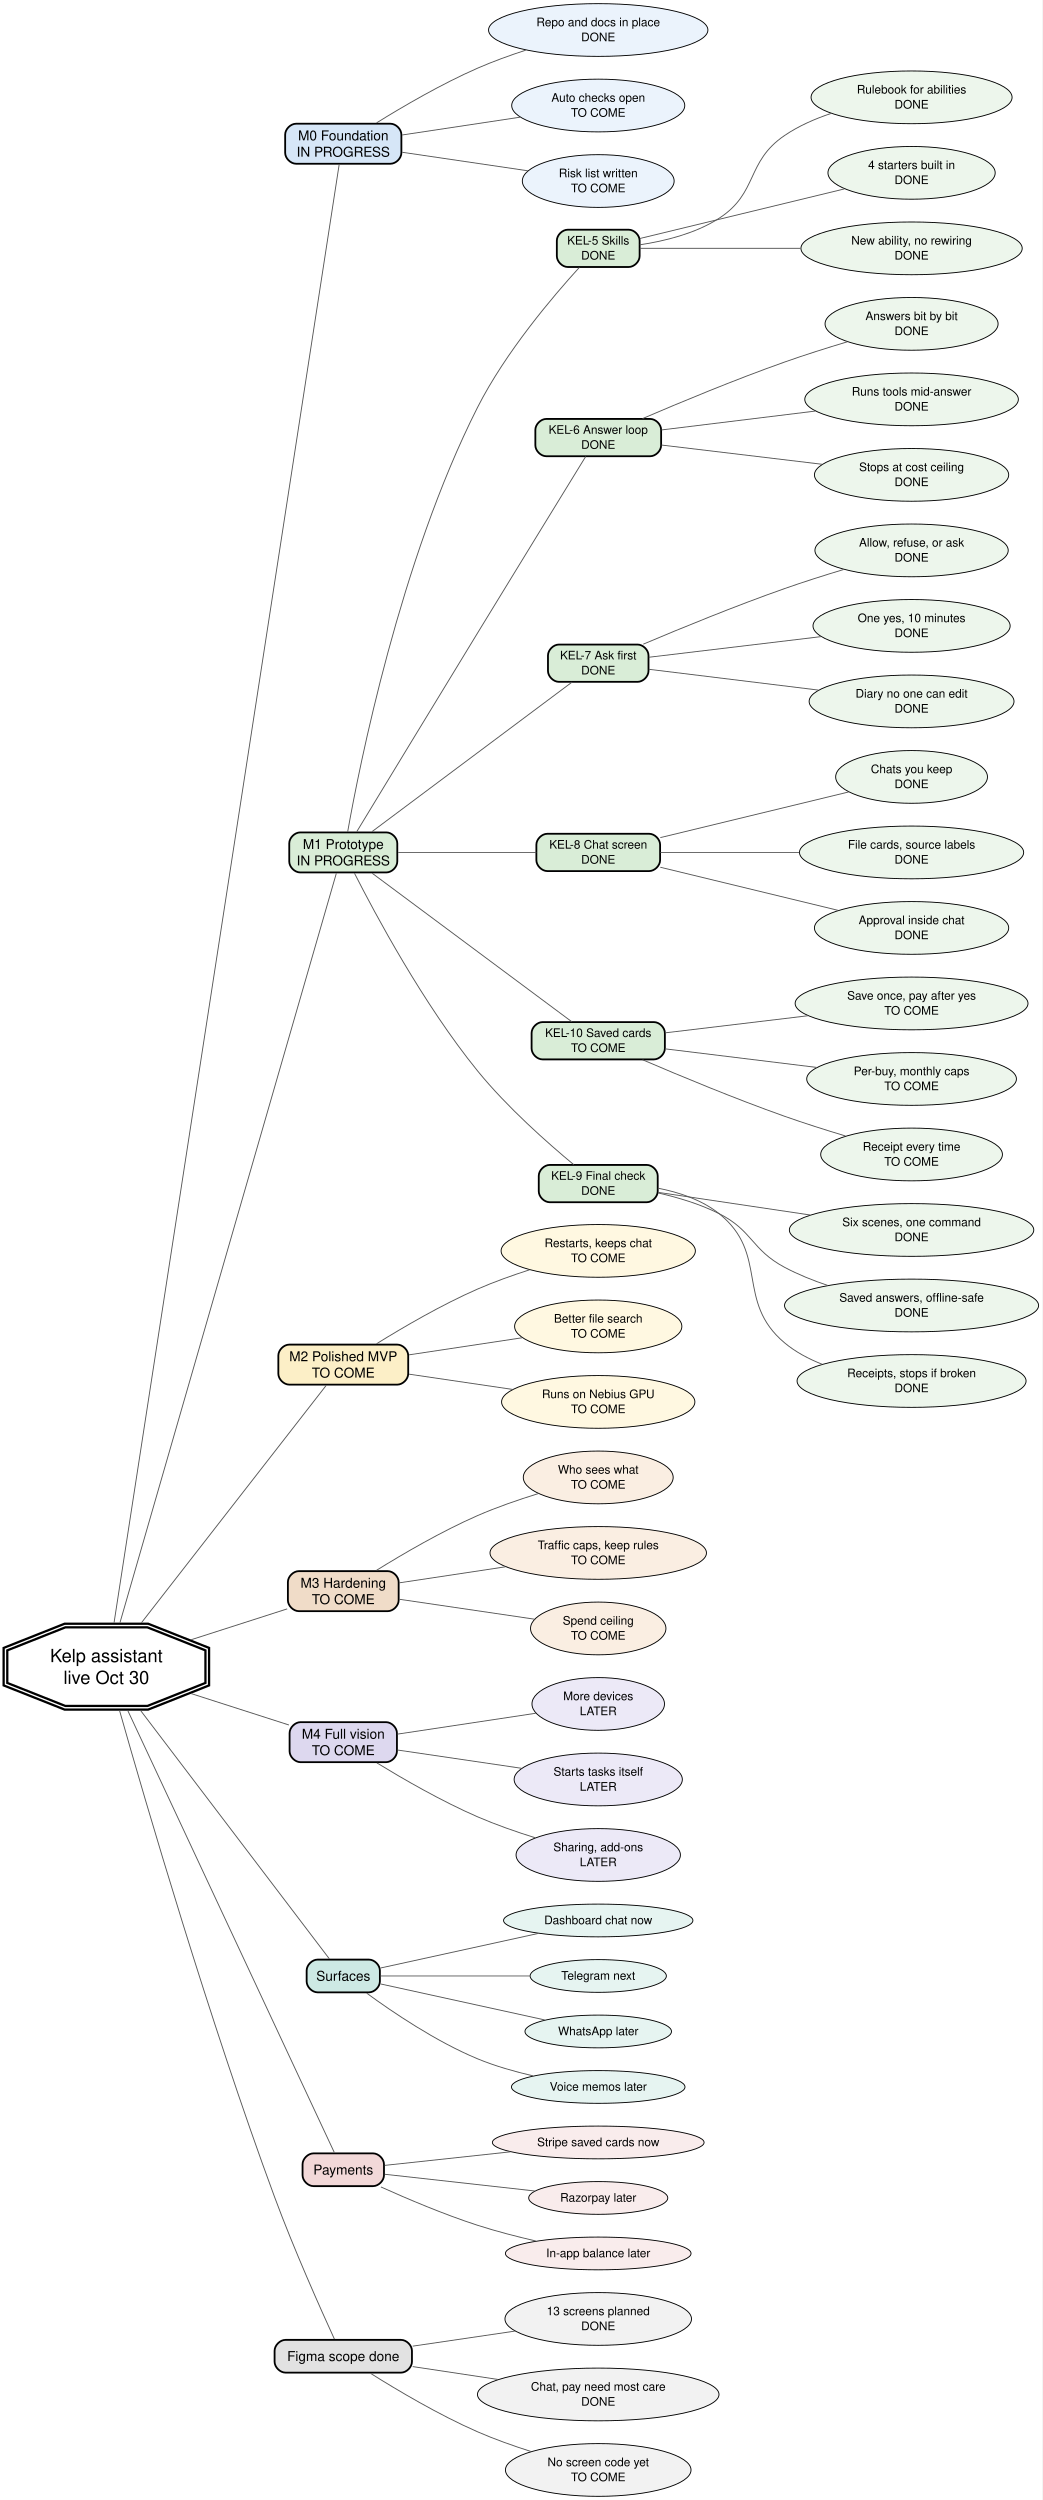
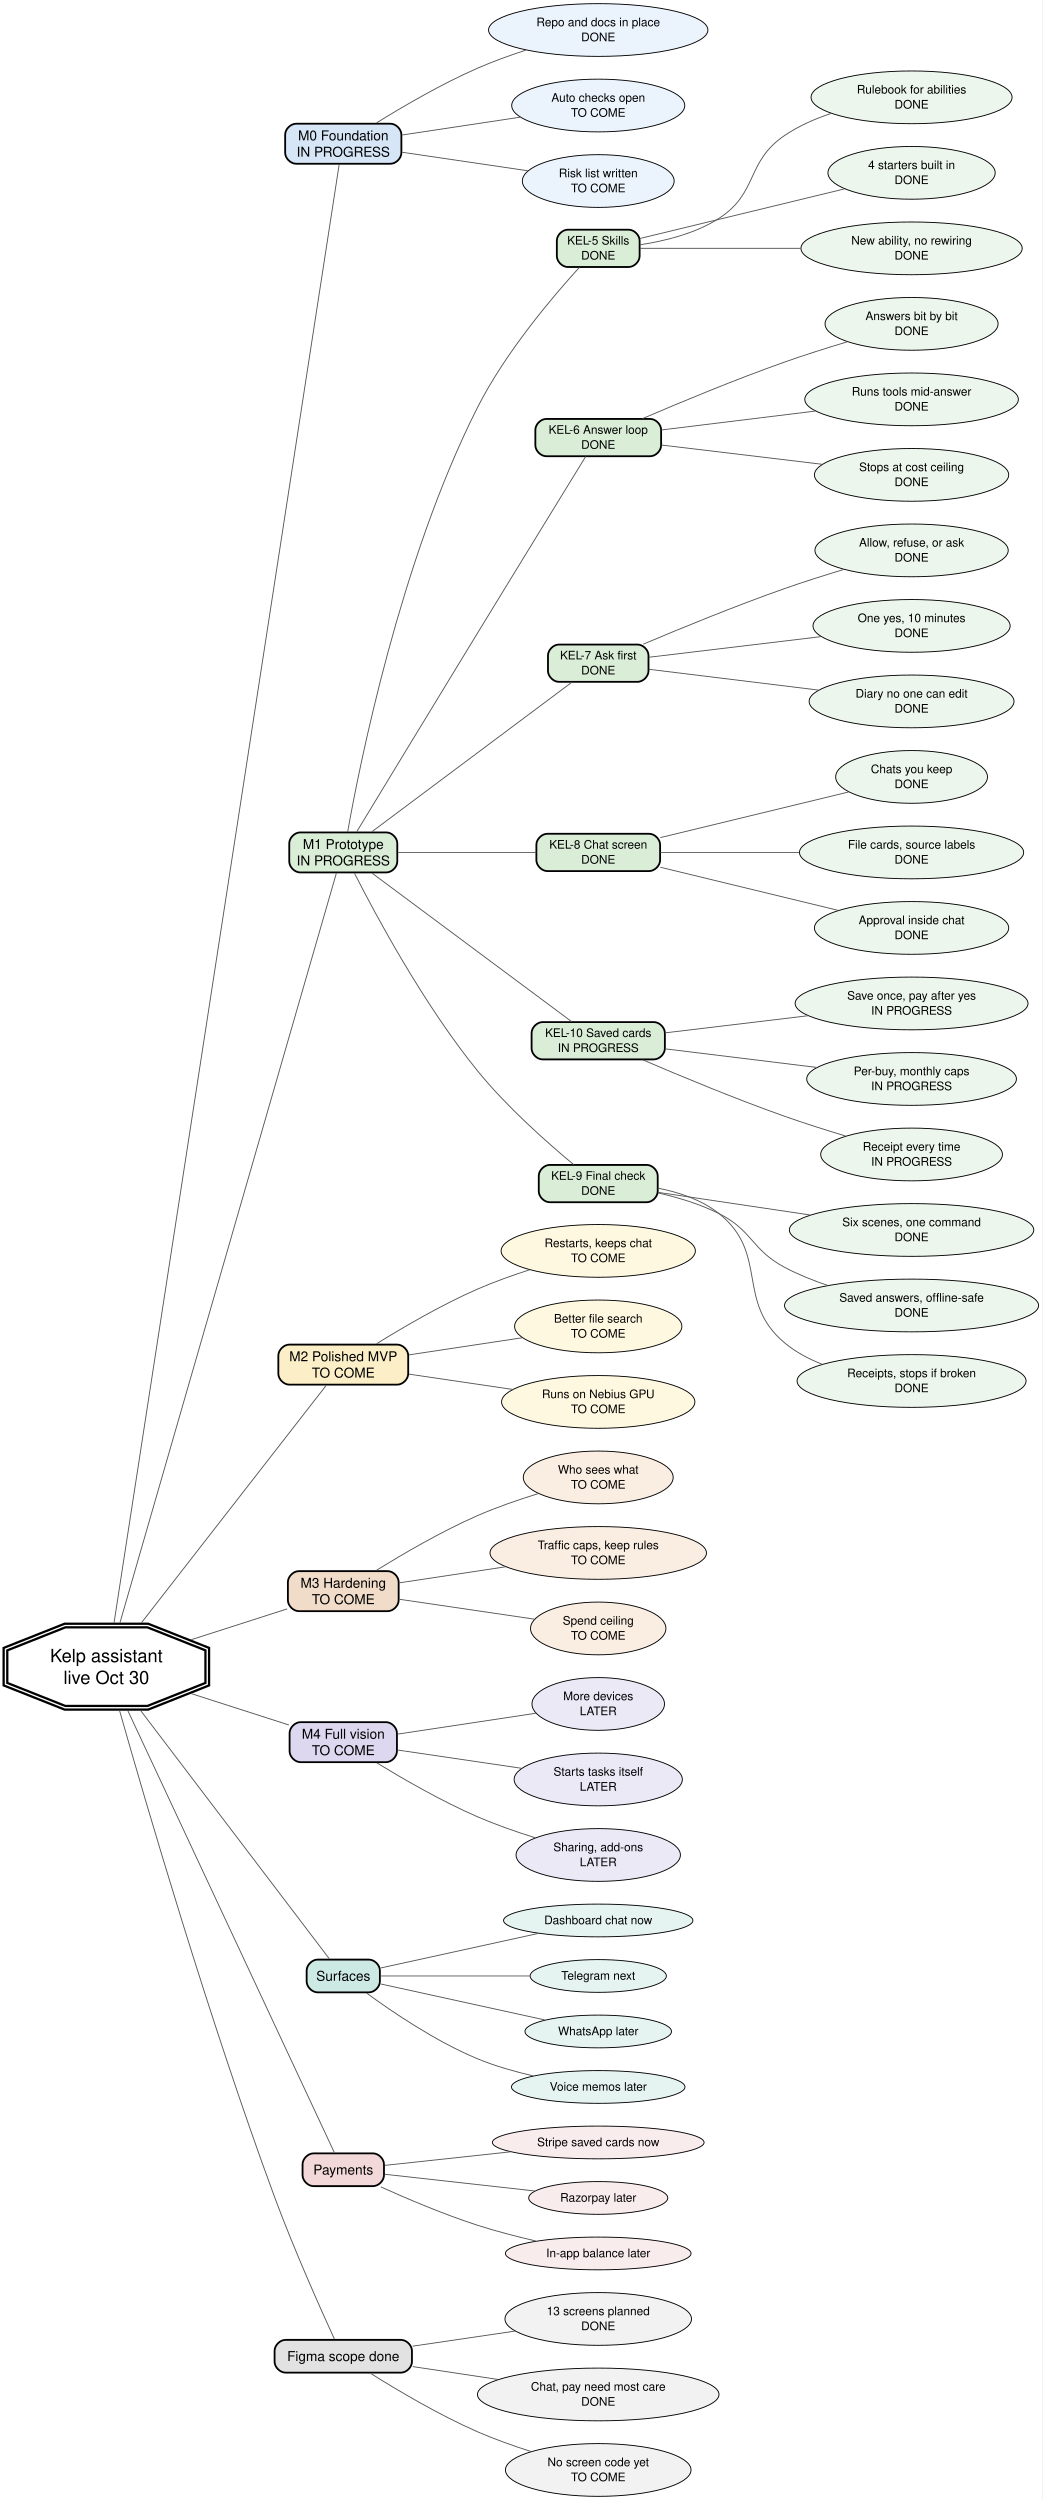
<svg xmlns="http://www.w3.org/2000/svg" xmlns:xlink="http://www.w3.org/1999/xlink" width="1146pt" height="2748pt" viewBox="0.00 0.00 1146.00 2748.00">
  <g id="graph0" class="graph" transform="scale(1 1) rotate(0) translate(4 2743.98)">
    <polygon fill="white" stroke="none" points="-4,4 -4,-2743.98 1141.65,-2743.98 1141.65,4 -4,4" />
    <g id="node1" class="node">
      <g id="a_node1">
        <a xlink:href="#top" xlink:title="Private assistant you talk to from a dashboard. Target live Oct 30.">
          <polygon fill="white" stroke="black" stroke-width="2.5" points="221.82,-894.1 221.82,-929.89 158.03,-955.19 67.8,-955.19 4,-929.89 4,-894.1 67.8,-868.79 158.03,-868.79 221.82,-894.1" />
          <polygon fill="none" stroke="black" stroke-width="2.5" points="225.82,-891.38 225.82,-932.6 158.79,-959.19 67.04,-959.19 0,-932.6 0,-891.38 67.04,-864.79 158.79,-864.79 225.82,-891.38" />
          <text xml:space="preserve" text-anchor="middle" x="112.91" y="-916.99" font-family="Helvetica,sans-Serif" font-size="20.00">Kelp assistant</text>
          <text xml:space="preserve" text-anchor="middle" x="112.91" y="-892.99" font-family="Helvetica,sans-Serif" font-size="20.00">live Oct 30</text>
        </a>
      </g>
    </g>
    <g id="node2" class="node">
      <g id="a_node2">
        <a xlink:href="#m0" xlink:title="Stage 0: shared code, docs, checks, risk list. In progress.">
          <path fill="#d6e6f7" stroke="black" stroke-width="2" d="M425.2,-2607.99C425.2,-2607.99 321.45,-2607.99 321.45,-2607.99 315.45,-2607.99 309.45,-2601.99 309.45,-2595.99 309.45,-2595.99 309.45,-2575.99 309.45,-2575.99 309.45,-2569.99 315.45,-2563.99 321.45,-2563.99 321.45,-2563.99 425.2,-2563.99 425.2,-2563.99 431.2,-2563.99 437.2,-2569.99 437.2,-2575.99 437.2,-2575.99 437.2,-2595.99 437.2,-2595.99 437.2,-2601.99 431.2,-2607.99 425.2,-2607.99" />
          <text xml:space="preserve" text-anchor="middle" x="373.32" y="-2589.74" font-family="Helvetica,sans-Serif" font-size="15.00">M0 Foundation</text>
          <text xml:space="preserve" text-anchor="middle" x="373.32" y="-2571.74" font-family="Helvetica,sans-Serif" font-size="15.00">IN PROGRESS</text>
        </a>
      </g>
    </g>
    <g id="edge1" class="edge">
      <path fill="none" stroke="#555555" d="M121.37,-960.29C160.49,-1213.71 341.32,-2385.15 368.82,-2563.26" />
    </g>
    <g id="node3" class="node">
      <g id="a_node3">
        <a xlink:href="#m1" xlink:title="Stage 1: ask, answer, approve, pay, demo. In progress.">
          <path fill="#d9edd7" stroke="black" stroke-width="2" d="M420.7,-1828.99C420.7,-1828.99 325.95,-1828.99 325.95,-1828.99 319.95,-1828.99 313.95,-1822.99 313.95,-1816.99 313.95,-1816.99 313.95,-1796.99 313.95,-1796.99 313.95,-1790.99 319.95,-1784.99 325.95,-1784.99 325.95,-1784.99 420.7,-1784.99 420.7,-1784.99 426.7,-1784.99 432.7,-1790.99 432.7,-1796.99 432.7,-1796.99 432.7,-1816.99 432.7,-1816.99 432.7,-1822.99 426.7,-1828.99 420.7,-1828.99" />
          <text xml:space="preserve" text-anchor="middle" x="373.32" y="-1810.74" font-family="Helvetica,sans-Serif" font-size="15.00">M1 Prototype</text>
          <text xml:space="preserve" text-anchor="middle" x="373.32" y="-1792.74" font-family="Helvetica,sans-Serif" font-size="15.00">IN PROGRESS</text>
        </a>
      </g>
    </g>
    <g id="edge2" class="edge">
      <path fill="none" stroke="#555555" d="M127.9,-960.43C175.71,-1126.02 331.58,-1665.86 365.69,-1784.01" />
    </g>
    <g id="node4" class="node">
      <g id="a_node4">
        <a xlink:href="#m2" xlink:title="Stage 2: survives ordinary use. Agreed, not started.">
          <path fill="#fcefc7" stroke="black" stroke-width="2" d="M432.7,-1265.99C432.7,-1265.99 313.95,-1265.99 313.95,-1265.99 307.95,-1265.99 301.95,-1259.99 301.95,-1253.99 301.95,-1253.99 301.95,-1233.99 301.95,-1233.99 301.95,-1227.99 307.95,-1221.99 313.95,-1221.99 313.95,-1221.99 432.7,-1221.99 432.7,-1221.99 438.7,-1221.99 444.7,-1227.99 444.7,-1233.99 444.7,-1233.99 444.7,-1253.99 444.7,-1253.99 444.7,-1259.99 438.7,-1265.99 432.7,-1265.99" />
          <text xml:space="preserve" text-anchor="middle" x="373.32" y="-1247.74" font-family="Helvetica,sans-Serif" font-size="15.00">M2 Polished MVP</text>
          <text xml:space="preserve" text-anchor="middle" x="373.32" y="-1229.74" font-family="Helvetica,sans-Serif" font-size="15.00">TO COME</text>
        </a>
      </g>
    </g>
    <g id="edge3" class="edge">
      <path fill="none" stroke="#555555" d="M151.49,-960.27C208.04,-1032.92 312.84,-1167.57 354.54,-1221.14" />
    </g>
    <g id="node5" class="node">
      <g id="a_node5">
        <a xlink:href="#m3" xlink:title="Stage 3: privacy and cost promises hold. Agreed, not started.">
          <path fill="#f0dcc8" stroke="black" stroke-width="2" d="M422.2,-1016.99C422.2,-1016.99 324.45,-1016.99 324.45,-1016.99 318.45,-1016.99 312.45,-1010.99 312.45,-1004.99 312.45,-1004.99 312.45,-984.99 312.45,-984.99 312.45,-978.99 318.45,-972.99 324.45,-972.99 324.45,-972.99 422.2,-972.99 422.2,-972.99 428.2,-972.99 434.2,-978.99 434.2,-984.99 434.2,-984.99 434.2,-1004.99 434.2,-1004.99 434.2,-1010.99 428.2,-1016.99 422.2,-1016.99" />
          <text xml:space="preserve" text-anchor="middle" x="373.32" y="-998.74" font-family="Helvetica,sans-Serif" font-size="15.00">M3 Hardening</text>
          <text xml:space="preserve" text-anchor="middle" x="373.32" y="-980.74" font-family="Helvetica,sans-Serif" font-size="15.00">TO COME</text>
        </a>
      </g>
    </g>
    <g id="edge4" class="edge">
      <path fill="none" stroke="#555555" d="M206.11,-941.6C241.19,-952.87 280.24,-965.41 311.67,-975.51" />
    </g>
    <g id="node6" class="node">
      <g id="a_node6">
        <a xlink:href="#m4" xlink:title="Stage 4: more devices and sharing. Direction, not a deadline.">
          <path fill="#ddd8ef" stroke="black" stroke-width="2" d="M420.32,-850.99C420.32,-850.99 326.32,-850.99 326.32,-850.99 320.32,-850.99 314.32,-844.99 314.32,-838.99 314.32,-838.99 314.32,-818.99 314.32,-818.99 314.32,-812.99 320.32,-806.99 326.32,-806.99 326.32,-806.99 420.32,-806.99 420.32,-806.99 426.32,-806.99 432.32,-812.99 432.32,-818.99 432.32,-818.99 432.32,-838.99 432.32,-838.99 432.32,-844.99 426.32,-850.99 420.32,-850.99" />
          <text xml:space="preserve" text-anchor="middle" x="373.32" y="-832.74" font-family="Helvetica,sans-Serif" font-size="15.00">M4 Full vision</text>
          <text xml:space="preserve" text-anchor="middle" x="373.32" y="-814.74" font-family="Helvetica,sans-Serif" font-size="15.00">TO COME</text>
        </a>
      </g>
    </g>
    <g id="edge5" class="edge">
      <path fill="none" stroke="#555555" d="M206.11,-882.38C241.91,-870.88 281.85,-858.05 313.61,-847.85" />
    </g>
    <g id="node7" class="node">
      <g id="a_node7">
        <a xlink:href="#surfaces" xlink:title="Where you talk to the assistant: screen now, phone apps later.">
          <path fill="#cde9e4" stroke="black" stroke-width="2" d="M401.57,-589.99C401.57,-589.99 345.07,-589.99 345.07,-589.99 339.07,-589.99 333.07,-583.99 333.07,-577.99 333.07,-577.99 333.07,-565.99 333.07,-565.99 333.07,-559.99 339.07,-553.99 345.07,-553.99 345.07,-553.99 401.57,-553.99 401.57,-553.99 407.57,-553.99 413.57,-559.99 413.57,-565.99 413.57,-565.99 413.57,-577.99 413.57,-577.99 413.57,-583.99 407.57,-589.99 401.57,-589.99" />
          <text xml:space="preserve" text-anchor="middle" x="373.32" y="-566.74" font-family="Helvetica,sans-Serif" font-size="15.00">Surfaces</text>
        </a>
      </g>
    </g>
    <g id="edge6" class="edge">
      <path fill="none" stroke="#555555" d="M150.66,-863.64C208.63,-787.37 318.73,-642.51 357.98,-590.86" />
    </g>
    <g id="node8" class="node">
      <g id="a_node8">
        <a xlink:href="#payments" xlink:title="How money moves: Stripe now, the rest later.">
          <path fill="#f2d8d8" stroke="black" stroke-width="2" d="M406.07,-376.99C406.07,-376.99 340.57,-376.99 340.57,-376.99 334.57,-376.99 328.57,-370.99 328.57,-364.99 328.57,-364.99 328.57,-352.99 328.57,-352.99 328.57,-346.99 334.57,-340.99 340.57,-340.99 340.57,-340.99 406.07,-340.99 406.07,-340.99 412.07,-340.99 418.07,-346.99 418.07,-352.99 418.07,-352.99 418.07,-364.99 418.07,-364.99 418.07,-370.99 412.07,-376.99 406.07,-376.99" />
          <text xml:space="preserve" text-anchor="middle" x="373.32" y="-353.74" font-family="Helvetica,sans-Serif" font-size="15.00">Payments</text>
        </a>
      </g>
    </g>
    <g id="edge7" class="edge">
      <path fill="none" stroke="#555555" d="M136.39,-863.88C190.73,-747.61 327.37,-455.19 363.47,-377.95" />
    </g>
    <g id="node9" class="node">
      <g id="a_node9">
        <a xlink:href="#figma" xlink:title="Screen plan is written. Drawing file is next, no code yet.">
          <path fill="#e2e2e2" stroke="black" stroke-width="2" d="M436.82,-171.99C436.82,-171.99 309.82,-171.99 309.82,-171.99 303.82,-171.99 297.82,-165.99 297.82,-159.99 297.82,-159.99 297.82,-147.99 297.82,-147.99 297.82,-141.99 303.82,-135.99 309.82,-135.99 309.82,-135.99 436.82,-135.99 436.82,-135.99 442.82,-135.99 448.82,-141.99 448.82,-147.99 448.82,-147.99 448.82,-159.99 448.82,-159.99 448.82,-165.99 442.82,-171.99 436.82,-171.99" />
          <text xml:space="preserve" text-anchor="middle" x="373.32" y="-148.74" font-family="Helvetica,sans-Serif" font-size="15.00">Figma scope done</text>
        </a>
      </g>
    </g>
    <g id="edge8" class="edge">
      <path fill="none" stroke="#555555" d="M127.38,-863.85C155.86,-763.41 225.53,-524.61 297.82,-328.99 319.17,-271.23 348.96,-204.75 363.55,-172.91" />
    </g>
    <g id="node10" class="node">
      <g id="a_node10">
        <a xlink:href="#m0" xlink:title="Shared code copy plus docs live. Finished.">
          <ellipse fill="#ebf3fc" stroke="black" cx="653.58" cy="-2710.99" rx="120.56" ry="28.99" />
          <text xml:space="preserve" text-anchor="middle" x="653.58" y="-2715.14" font-family="Helvetica,sans-Serif" font-size="13.00">Repo and docs in place</text>
          <text xml:space="preserve" text-anchor="middle" x="653.58" y="-2698.64" font-family="Helvetica,sans-Serif" font-size="13.00">DONE</text>
        </a>
      </g>
    </g>
    <g id="edge9" class="edge">
      <path fill="none" stroke="#555555" d="M409.97,-2608.96C438.99,-2626.97 481.45,-2651.78 520.82,-2668.99 537.65,-2676.35 556.19,-2683.06 573.91,-2688.85" />
    </g>
    <g id="node11" class="node">
      <g id="a_node11">
        <a xlink:href="#m0" xlink:title="Tests that run on every change. Not started.">
          <ellipse fill="#ebf3fc" stroke="black" cx="653.58" cy="-2627.99" rx="95.11" ry="28.99" />
          <text xml:space="preserve" text-anchor="middle" x="653.58" y="-2632.14" font-family="Helvetica,sans-Serif" font-size="13.00">Auto checks open</text>
          <text xml:space="preserve" text-anchor="middle" x="653.58" y="-2615.64" font-family="Helvetica,sans-Serif" font-size="13.00">TO COME</text>
        </a>
      </g>
    </g>
    <g id="edge10" class="edge">
      <path fill="none" stroke="#555555" d="M438.16,-2595.63C476.59,-2601.43 525.99,-2608.88 567.68,-2615.18" />
    </g>
    <g id="node12" class="node">
      <g id="a_node12">
        <a xlink:href="#m0" xlink:title="Written list of what could go wrong. Not started.">
          <ellipse fill="#ebf3fc" stroke="black" cx="653.58" cy="-2544.99" rx="83.44" ry="28.99" />
          <text xml:space="preserve" text-anchor="middle" x="653.58" y="-2549.14" font-family="Helvetica,sans-Serif" font-size="13.00">Risk list written</text>
          <text xml:space="preserve" text-anchor="middle" x="653.58" y="-2532.64" font-family="Helvetica,sans-Serif" font-size="13.00">TO COME</text>
        </a>
      </g>
    </g>
    <g id="edge11" class="edge">
      <path fill="none" stroke="#555555" d="M438.16,-2576.59C479.24,-2570.53 532.84,-2562.63 576.18,-2556.25" />
    </g>
    <g id="node13" class="node">
      <g id="a_node13">
        <a xlink:href="#kel-5" xlink:title="Rulebook every new ability follows. Finished.">
          <path fill="#d9edd7" stroke="black" stroke-width="2" d="M687.08,-2491.49C687.08,-2491.49 620.08,-2491.49 620.08,-2491.49 614.08,-2491.49 608.08,-2485.49 608.08,-2479.49 608.08,-2479.49 608.08,-2462.49 608.08,-2462.49 608.08,-2456.49 614.08,-2450.49 620.08,-2450.49 620.08,-2450.49 687.08,-2450.49 687.08,-2450.49 693.08,-2450.49 699.08,-2456.49 699.08,-2462.49 699.08,-2462.49 699.08,-2479.49 699.08,-2479.49 699.08,-2485.49 693.08,-2491.49 687.08,-2491.49" />
          <text xml:space="preserve" text-anchor="middle" x="653.58" y="-2475.14" font-family="Helvetica,sans-Serif" font-size="13.00">KEL-5 Skills</text>
          <text xml:space="preserve" text-anchor="middle" x="653.58" y="-2458.64" font-family="Helvetica,sans-Serif" font-size="13.00">DONE</text>
        </a>
      </g>
    </g>
    <g id="edge12" class="edge">
      <path fill="none" stroke="#555555" d="M378.17,-1829.74C390.89,-1901.41 435.73,-2127.74 520.82,-2295.99 551.72,-2357.08 604.31,-2418.78 632.81,-2450.03" />
    </g>
    <g id="node14" class="node">
      <g id="a_node14">
        <a xlink:href="#kel-6" xlink:title="Engine: reads, thinks, answers bit by bit. Merged and reviewed.">
          <path fill="#d9edd7" stroke="black" stroke-width="2" d="M710.71,-2283.49C710.71,-2283.49 596.46,-2283.49 596.46,-2283.49 590.46,-2283.49 584.46,-2277.49 584.46,-2271.49 584.46,-2271.49 584.46,-2254.49 584.46,-2254.49 584.46,-2248.49 590.46,-2242.49 596.46,-2242.49 596.46,-2242.49 710.71,-2242.49 710.71,-2242.49 716.71,-2242.49 722.71,-2248.49 722.71,-2254.49 722.71,-2254.49 722.71,-2271.49 722.71,-2271.49 722.71,-2277.49 716.71,-2283.49 710.71,-2283.49" />
          <text xml:space="preserve" text-anchor="middle" x="653.58" y="-2267.14" font-family="Helvetica,sans-Serif" font-size="13.00">KEL-6 Answer loop</text>
          <text xml:space="preserve" text-anchor="middle" x="653.58" y="-2250.64" font-family="Helvetica,sans-Serif" font-size="13.00">DONE</text>
        </a>
      </g>
    </g>
    <g id="edge13" class="edge">
      <path fill="none" stroke="#555555" d="M388.23,-1829.94C414.23,-1872.8 471.97,-1967.96 520.82,-2047.99 564.39,-2119.36 616.29,-2203.92 639.84,-2242.25" />
    </g>
    <g id="node15" class="node">
      <g id="a_node15">
        <a xlink:href="#kel-7" xlink:title="Checkpoint that asks you before acting. Merged and reviewed.">
          <path fill="#d9edd7" stroke="black" stroke-width="2" d="M696.83,-2035.49C696.83,-2035.49 610.33,-2035.49 610.33,-2035.49 604.33,-2035.49 598.33,-2029.49 598.33,-2023.49 598.33,-2023.49 598.33,-2006.49 598.33,-2006.49 598.33,-2000.49 604.33,-1994.49 610.33,-1994.49 610.33,-1994.49 696.83,-1994.49 696.83,-1994.49 702.83,-1994.49 708.83,-2000.49 708.83,-2006.49 708.83,-2006.49 708.83,-2023.49 708.83,-2023.49 708.83,-2029.49 702.83,-2035.49 696.83,-2035.49" />
          <text xml:space="preserve" text-anchor="middle" x="653.58" y="-2019.14" font-family="Helvetica,sans-Serif" font-size="13.00">KEL-7 Ask first</text>
          <text xml:space="preserve" text-anchor="middle" x="653.58" y="-2002.64" font-family="Helvetica,sans-Serif" font-size="13.00">DONE</text>
        </a>
      </g>
    </g>
    <g id="edge14" class="edge">
      <path fill="none" stroke="#555555" d="M404.9,-1829.85C459.39,-1870.58 572.5,-1955.13 624.87,-1994.27" />
    </g>
    <g id="node16" class="node">
      <g id="a_node16">
        <a xlink:href="#kel-8" xlink:title="Main screen you talk through. Surface merged to main; the browser screen is next.">
          <path fill="#d9edd7" stroke="black" stroke-width="2" d="M709.58,-1827.49C709.58,-1827.49 597.58,-1827.49 597.58,-1827.49 591.58,-1827.49 585.58,-1821.49 585.58,-1815.49 585.58,-1815.49 585.58,-1798.49 585.58,-1798.49 585.58,-1792.49 591.58,-1786.49 597.58,-1786.49 597.58,-1786.49 709.58,-1786.49 709.58,-1786.49 715.58,-1786.49 721.58,-1792.49 721.58,-1798.49 721.58,-1798.49 721.58,-1815.49 721.58,-1815.49 721.58,-1821.49 715.58,-1827.49 709.58,-1827.49" />
          <text xml:space="preserve" text-anchor="middle" x="653.58" y="-1811.14" font-family="Helvetica,sans-Serif" font-size="13.00">KEL-8 Chat screen</text>
          <text xml:space="preserve" text-anchor="middle" x="653.58" y="-1794.64" font-family="Helvetica,sans-Serif" font-size="13.00">DONE</text>
        </a>
      </g>
    </g>
    <g id="edge15" class="edge">
      <path fill="none" stroke="#555555" d="M433.68,-1806.99C478.21,-1806.99 539.21,-1806.99 585.51,-1806.99" />
    </g>
    <g id="node17" class="node">
      <g id="a_node17">
-         <a xlink:href="#kel-10" xlink:title="Pay with saved cards after you say yes. Agreed, not started.">
+         <a xlink:href="#kel-10" xlink:title="Pay with saved cards after you say yes. Scaffold merged; live Stripe run waits on a test key.">
          <path fill="#d9edd7" stroke="black" stroke-width="2" d="M714.83,-1620.49C714.83,-1620.49 592.33,-1620.49 592.33,-1620.49 586.33,-1620.49 580.33,-1614.49 580.33,-1608.49 580.33,-1608.49 580.33,-1591.49 580.33,-1591.49 580.33,-1585.49 586.33,-1579.49 592.33,-1579.49 592.33,-1579.49 714.83,-1579.49 714.83,-1579.49 720.83,-1579.49 726.83,-1585.49 726.83,-1591.49 726.83,-1591.49 726.83,-1608.49 726.83,-1608.49 726.83,-1614.49 720.83,-1620.49 714.83,-1620.49" />
          <text xml:space="preserve" text-anchor="middle" x="653.58" y="-1604.14" font-family="Helvetica,sans-Serif" font-size="13.00">KEL-10 Saved cards</text>
-           <text xml:space="preserve" text-anchor="middle" x="653.58" y="-1587.64" font-family="Helvetica,sans-Serif" font-size="13.00">TO COME</text>
+           <text xml:space="preserve" text-anchor="middle" x="653.58" y="-1587.64" font-family="Helvetica,sans-Serif" font-size="13.00">IN PROGRESS</text>
        </a>
      </g>
    </g>
    <g id="edge16" class="edge">
      <path fill="none" stroke="#555555" d="M405.17,-1784.05C459.64,-1743.52 572.09,-1659.87 624.52,-1620.87" />
    </g>
    <g id="node18" class="node">
      <g id="a_node18">
        <a xlink:href="#kel-9" xlink:title="Six-scene demo that proves it works. Merged and reviewed.">
          <path fill="#d9edd7" stroke="black" stroke-width="2" d="M706.96,-1463.49C706.96,-1463.49 600.21,-1463.49 600.21,-1463.49 594.21,-1463.49 588.21,-1457.49 588.21,-1451.49 588.21,-1451.49 588.21,-1434.49 588.21,-1434.49 588.21,-1428.49 594.21,-1422.49 600.21,-1422.49 600.21,-1422.49 706.96,-1422.49 706.96,-1422.49 712.96,-1422.49 718.96,-1428.49 718.96,-1434.49 718.96,-1434.49 718.96,-1451.49 718.96,-1451.49 718.96,-1457.49 712.96,-1463.49 706.96,-1463.49" />
          <text xml:space="preserve" text-anchor="middle" x="653.58" y="-1447.14" font-family="Helvetica,sans-Serif" font-size="13.00">KEL-9 Final check</text>
          <text xml:space="preserve" text-anchor="middle" x="653.58" y="-1430.64" font-family="Helvetica,sans-Serif" font-size="13.00">DONE</text>
        </a>
      </g>
    </g>
    <g id="edge17" class="edge">
      <path fill="none" stroke="#555555" d="M385.61,-1784.17C408.06,-1739.92 461.29,-1640.33 520.82,-1566.99 553.39,-1526.87 598.51,-1487.11 626.6,-1463.82" />
    </g>
    <g id="node37" class="node">
      <g id="a_node37">
        <a xlink:href="#m2" xlink:title="Picks up after a restart with nothing lost. Not started.">
          <ellipse fill="#fff8e1" stroke="black" cx="653.58" cy="-1368.99" rx="106.77" ry="28.99" />
          <text xml:space="preserve" text-anchor="middle" x="653.58" y="-1373.14" font-family="Helvetica,sans-Serif" font-size="13.00">Restarts, keeps chat</text>
          <text xml:space="preserve" text-anchor="middle" x="653.58" y="-1356.64" font-family="Helvetica,sans-Serif" font-size="13.00">TO COME</text>
        </a>
      </g>
    </g>
    <g id="edge36" class="edge">
      <path fill="none" stroke="#555555" d="M409.97,-1266.96C438.99,-1284.97 481.45,-1309.78 520.82,-1326.99 538.97,-1334.92 559.11,-1342.11 578.07,-1348.2" />
    </g>
    <g id="node38" class="node">
      <g id="a_node38">
        <a xlink:href="#m2" xlink:title="Finds the right bit of your documents. Not started.">
          <ellipse fill="#fff8e1" stroke="black" cx="653.58" cy="-1285.99" rx="91.92" ry="28.99" />
          <text xml:space="preserve" text-anchor="middle" x="653.58" y="-1290.14" font-family="Helvetica,sans-Serif" font-size="13.00">Better file search</text>
          <text xml:space="preserve" text-anchor="middle" x="653.58" y="-1273.64" font-family="Helvetica,sans-Serif" font-size="13.00">TO COME</text>
        </a>
      </g>
    </g>
    <g id="edge37" class="edge">
      <path fill="none" stroke="#555555" d="M445.62,-1254.75C483.54,-1260.48 530.37,-1267.54 569.88,-1273.51" />
    </g>
    <g id="node39" class="node">
      <g id="a_node39">
        <a xlink:href="#m2" xlink:title="Model served from our fast chip. Not started.">
          <ellipse fill="#fff8e1" stroke="black" cx="653.58" cy="-1202.99" rx="106.24" ry="28.99" />
          <text xml:space="preserve" text-anchor="middle" x="653.58" y="-1207.14" font-family="Helvetica,sans-Serif" font-size="13.00">Runs on Nebius GPU</text>
          <text xml:space="preserve" text-anchor="middle" x="653.58" y="-1190.64" font-family="Helvetica,sans-Serif" font-size="13.00">TO COME</text>
        </a>
      </g>
    </g>
    <g id="edge38" class="edge">
      <path fill="none" stroke="#555555" d="M445.62,-1233.49C480.24,-1228.39 522.28,-1222.19 559.4,-1216.72" />
    </g>
    <g id="node40" class="node">
      <g id="a_node40">
        <a xlink:href="#m3" xlink:title="Privacy rules plus keys kept apart. Not started.">
          <ellipse fill="#faeee2" stroke="black" cx="653.58" cy="-1119.99" rx="82.38" ry="28.99" />
          <text xml:space="preserve" text-anchor="middle" x="653.58" y="-1124.14" font-family="Helvetica,sans-Serif" font-size="13.00">Who sees what</text>
          <text xml:space="preserve" text-anchor="middle" x="653.58" y="-1107.64" font-family="Helvetica,sans-Serif" font-size="13.00">TO COME</text>
        </a>
      </g>
    </g>
    <g id="edge39" class="edge">
      <path fill="none" stroke="#555555" d="M409.97,-1017.96C438.99,-1035.97 481.45,-1060.78 520.82,-1077.99 542.05,-1087.27 566,-1095.52 587.6,-1102.2" />
    </g>
    <g id="node41" class="node">
      <g id="a_node41">
        <a xlink:href="#m3" xlink:title="Limits on use and how long data stays. Not started.">
          <ellipse fill="#faeee2" stroke="black" cx="653.58" cy="-1036.99" rx="118.97" ry="28.99" />
          <text xml:space="preserve" text-anchor="middle" x="653.58" y="-1041.14" font-family="Helvetica,sans-Serif" font-size="13.00">Traffic caps, keep rules</text>
          <text xml:space="preserve" text-anchor="middle" x="653.58" y="-1024.64" font-family="Helvetica,sans-Serif" font-size="13.00">TO COME</text>
        </a>
      </g>
    </g>
    <g id="edge40" class="edge">
      <path fill="none" stroke="#555555" d="M435.05,-1004.16C469.11,-1009.3 512.48,-1015.84 551.52,-1021.74" />
    </g>
    <g id="node42" class="node">
      <g id="a_node42">
        <a xlink:href="#m3" xlink:title="Ceiling on model cost per turn and month. Not started.">
          <ellipse fill="#faeee2" stroke="black" cx="653.58" cy="-953.99" rx="74.42" ry="28.99" />
          <text xml:space="preserve" text-anchor="middle" x="653.58" y="-958.14" font-family="Helvetica,sans-Serif" font-size="13.00">Spend ceiling</text>
          <text xml:space="preserve" text-anchor="middle" x="653.58" y="-941.64" font-family="Helvetica,sans-Serif" font-size="13.00">TO COME</text>
        </a>
      </g>
    </g>
    <g id="edge41" class="edge">
      <path fill="none" stroke="#555555" d="M435.05,-986.04C478.86,-979.59 538.08,-970.86 583.67,-964.15" />
    </g>
    <g id="node43" class="node">
      <g id="a_node43">
        <a xlink:href="#m4" xlink:title="Same assistant in more places. Later.">
          <ellipse fill="#ece9f7" stroke="black" cx="653.58" cy="-870.99" rx="72.83" ry="28.99" />
          <text xml:space="preserve" text-anchor="middle" x="653.58" y="-875.14" font-family="Helvetica,sans-Serif" font-size="13.00">More devices</text>
          <text xml:space="preserve" text-anchor="middle" x="653.58" y="-858.64" font-family="Helvetica,sans-Serif" font-size="13.00">LATER</text>
        </a>
      </g>
    </g>
    <g id="edge42" class="edge">
      <path fill="none" stroke="#555555" d="M433,-837.85C477.4,-844.55 538.47,-853.77 584.94,-860.78" />
    </g>
    <g id="node44" class="node">
      <g id="a_node44">
        <a xlink:href="#m4" xlink:title="Work the assistant begins on its own. Later.">
          <ellipse fill="#ece9f7" stroke="black" cx="653.58" cy="-787.99" rx="92.45" ry="28.99" />
          <text xml:space="preserve" text-anchor="middle" x="653.58" y="-792.14" font-family="Helvetica,sans-Serif" font-size="13.00">Starts tasks itself</text>
          <text xml:space="preserve" text-anchor="middle" x="653.58" y="-775.64" font-family="Helvetica,sans-Serif" font-size="13.00">LATER</text>
        </a>
      </g>
    </g>
    <g id="edge43" class="edge">
      <path fill="none" stroke="#555555" d="M433,-820.35C472.54,-814.52 525.29,-806.75 569.19,-800.28" />
    </g>
    <g id="node45" class="node">
      <g id="a_node45">
        <a xlink:href="#m4" xlink:title="Team use plus abilities added by others. Later.">
          <ellipse fill="#ece9f7" stroke="black" cx="653.58" cy="-704.99" rx="90.33" ry="28.99" />
          <text xml:space="preserve" text-anchor="middle" x="653.58" y="-709.14" font-family="Helvetica,sans-Serif" font-size="13.00">Sharing, add-ons</text>
          <text xml:space="preserve" text-anchor="middle" x="653.58" y="-692.64" font-family="Helvetica,sans-Serif" font-size="13.00">LATER</text>
        </a>
      </g>
    </g>
    <g id="edge44" class="edge">
      <path fill="none" stroke="#555555" d="M410.3,-806.15C439.34,-788.39 481.65,-763.99 520.82,-746.99 540.98,-738.25 563.56,-730.39 584.25,-723.9" />
    </g>
    <g id="node46" class="node">
      <g id="a_node46">
        <a xlink:href="#surfaces" xlink:title="Main screen in the browser. Built first.">
          <ellipse fill="#e6f4f1" stroke="black" cx="653.58" cy="-632.99" rx="104.07" ry="18" />
          <text xml:space="preserve" text-anchor="middle" x="653.58" y="-628.89" font-family="Helvetica,sans-Serif" font-size="13.00">Dashboard chat now</text>
        </a>
      </g>
    </g>
    <g id="edge45" class="edge">
      <path fill="none" stroke="#555555" d="M414.49,-580.8C459.72,-590.71 533.87,-606.97 587.42,-618.71" />
    </g>
    <g id="node47" class="node">
      <g id="a_node47">
        <a xlink:href="#surfaces" xlink:title="Mirror of the same assistant, same rules. Next.">
          <ellipse fill="#e6f4f1" stroke="black" cx="653.58" cy="-571.99" rx="74.89" ry="18" />
          <text xml:space="preserve" text-anchor="middle" x="653.58" y="-567.89" font-family="Helvetica,sans-Serif" font-size="13.00">Telegram next</text>
        </a>
      </g>
    </g>
    <g id="edge46" class="edge">
      <path fill="none" stroke="#555555" d="M414.49,-571.99C457.23,-571.99 525.81,-571.99 578.42,-571.99" />
    </g>
    <g id="node48" class="node">
      <g id="a_node48">
        <a xlink:href="#surfaces" xlink:title="Not in this round. Later.">
          <ellipse fill="#e6f4f1" stroke="black" cx="653.58" cy="-510.99" rx="80.52" ry="18" />
          <text xml:space="preserve" text-anchor="middle" x="653.58" y="-506.89" font-family="Helvetica,sans-Serif" font-size="13.00">WhatsApp later</text>
        </a>
      </g>
    </g>
    <g id="edge47" class="edge">
      <path fill="none" stroke="#555555" d="M414.49,-563.19C461.82,-552.81 540.84,-535.49 594.76,-523.67" />
    </g>
    <g id="node49" class="node">
      <g id="a_node49">
        <a xlink:href="#surfaces" xlink:title="No recording or listening work yet. Later.">
          <ellipse fill="#e6f4f1" stroke="black" cx="653.58" cy="-449.99" rx="95.37" ry="18" />
          <text xml:space="preserve" text-anchor="middle" x="653.58" y="-445.89" font-family="Helvetica,sans-Serif" font-size="13.00">Voice memos later</text>
        </a>
      </g>
    </g>
    <g id="edge48" class="edge">
      <path fill="none" stroke="#555555" d="M399.15,-553.04C427.24,-532.46 475.06,-499.99 520.82,-480.99 540.03,-473.02 561.71,-466.85 581.85,-462.2" />
    </g>
    <g id="node50" class="node">
      <g id="a_node50">
-         <a xlink:href="#payments" xlink:title="Save once, pay after approval, receipt each time. Now.">
+         <a xlink:href="#payments" xlink:title="Save once, pay after approval, receipt each time. Scaffold merged; live run waits on a test key.">
          <ellipse fill="#f9ecec" stroke="black" cx="653.58" cy="-388.99" rx="116.35" ry="18" />
          <text xml:space="preserve" text-anchor="middle" x="653.58" y="-384.89" font-family="Helvetica,sans-Serif" font-size="13.00">Stripe saved cards now</text>
        </a>
      </g>
    </g>
    <g id="edge49" class="edge">
      <path fill="none" stroke="#555555" d="M419.03,-363.81C456.13,-367.81 510.2,-373.64 556.96,-378.68" />
    </g>
    <g id="node51" class="node">
      <g id="a_node51">
        <a xlink:href="#payments" xlink:title="No integration in this round. Later.">
          <ellipse fill="#f9ecec" stroke="black" cx="653.58" cy="-327.99" rx="76.43" ry="18" />
          <text xml:space="preserve" text-anchor="middle" x="653.58" y="-323.89" font-family="Helvetica,sans-Serif" font-size="13.00">Razorpay later</text>
        </a>
      </g>
    </g>
    <g id="edge50" class="edge">
      <path fill="none" stroke="#555555" d="M419.03,-354.01C463.51,-349.06 532.36,-341.39 583.8,-335.65" />
    </g>
    <g id="node52" class="node">
      <g id="a_node52">
        <a xlink:href="#payments" xlink:title="Topping up and ledger wait. Later.">
          <ellipse fill="#f9ecec" stroke="black" cx="653.58" cy="-266.99" rx="102.02" ry="18" />
          <text xml:space="preserve" text-anchor="middle" x="653.58" y="-262.89" font-family="Helvetica,sans-Serif" font-size="13.00">In-app balance later</text>
        </a>
      </g>
    </g>
    <g id="edge51" class="edge">
      <path fill="none" stroke="#555555" d="M414.7,-340.08C443.75,-326.99 484.13,-309.86 520.82,-297.99 541.4,-291.34 564.2,-285.46 584.97,-280.67" />
    </g>
    <g id="node53" class="node">
      <g id="a_node53">
        <a xlink:href="#figma" xlink:title="Thirteen screens, three flows, four states each. Finished.">
          <ellipse fill="#f2f2f2" stroke="black" cx="653.58" cy="-194.99" rx="102.53" ry="28.99" />
          <text xml:space="preserve" text-anchor="middle" x="653.58" y="-199.14" font-family="Helvetica,sans-Serif" font-size="13.00">13 screens planned</text>
          <text xml:space="preserve" text-anchor="middle" x="653.58" y="-182.64" font-family="Helvetica,sans-Serif" font-size="13.00">DONE</text>
        </a>
      </g>
    </g>
    <g id="edge52" class="edge">
      <path fill="none" stroke="#555555" d="M449.63,-165.09C484.23,-170.19 525.56,-176.28 561.87,-181.62" />
    </g>
    <g id="node54" class="node">
      <g id="a_node54">
        <a xlink:href="#figma" xlink:title="Money screens get big numbers and plain words. Finished.">
          <ellipse fill="#f2f2f2" stroke="black" cx="653.58" cy="-111.99" rx="132.76" ry="28.99" />
          <text xml:space="preserve" text-anchor="middle" x="653.58" y="-116.14" font-family="Helvetica,sans-Serif" font-size="13.00">Chat, pay need most care</text>
          <text xml:space="preserve" text-anchor="middle" x="653.58" y="-99.64" font-family="Helvetica,sans-Serif" font-size="13.00">DONE</text>
        </a>
      </g>
    </g>
    <g id="edge53" class="edge">
      <path fill="none" stroke="#555555" d="M449.63,-142.63C478.44,-138.28 511.91,-133.22 543.26,-128.49" />
    </g>
    <g id="node55" class="node">
      <g id="a_node55">
        <a xlink:href="#figma" xlink:title="Drawing file next, then code. Not started.">
          <ellipse fill="#f2f2f2" stroke="black" cx="653.58" cy="-28.99" rx="102" ry="28.99" />
          <text xml:space="preserve" text-anchor="middle" x="653.58" y="-33.14" font-family="Helvetica,sans-Serif" font-size="13.00">No screen code yet</text>
          <text xml:space="preserve" text-anchor="middle" x="653.58" y="-16.64" font-family="Helvetica,sans-Serif" font-size="13.00">TO COME</text>
        </a>
      </g>
    </g>
    <g id="edge54" class="edge">
      <path fill="none" stroke="#555555" d="M403.41,-135.12C432.33,-116.94 478.37,-89.55 520.82,-70.99 539.41,-62.87 560.09,-55.53 579.44,-49.35" />
    </g>
    <g id="node19" class="node">
      <g id="a_node19">
        <a xlink:href="#kel-5" xlink:title="What each tool takes in, gives back, may touch. Finished.">
          <ellipse fill="#edf6ec" stroke="black" cx="998" cy="-2636.99" rx="110.49" ry="28.99" />
          <text xml:space="preserve" text-anchor="middle" x="998" y="-2641.14" font-family="Helvetica,sans-Serif" font-size="13.00">Rulebook for abilities</text>
          <text xml:space="preserve" text-anchor="middle" x="998" y="-2624.64" font-family="Helvetica,sans-Serif" font-size="13.00">DONE</text>
        </a>
      </g>
    </g>
    <g id="edge18" class="edge">
      <path fill="none" stroke="#555555" d="M699.28,-2474.88C726.24,-2478.92 760.29,-2487.17 786.34,-2503.99 829.67,-2531.97 815.71,-2565.97 858.34,-2594.99 873.62,-2605.4 891.56,-2613.29 909.37,-2619.25" />
    </g>
    <g id="node20" class="node">
      <g id="a_node20">
        <a xlink:href="#kel-5" xlink:title="Web search, GitHub read, file answers, scheduler. Finished.">
          <ellipse fill="#edf6ec" stroke="black" cx="998" cy="-2553.99" rx="91.92" ry="28.99" />
          <text xml:space="preserve" text-anchor="middle" x="998" y="-2558.14" font-family="Helvetica,sans-Serif" font-size="13.00">4 starters built in</text>
          <text xml:space="preserve" text-anchor="middle" x="998" y="-2541.64" font-family="Helvetica,sans-Serif" font-size="13.00">DONE</text>
        </a>
      </g>
    </g>
    <g id="edge19" class="edge">
      <path fill="none" stroke="#555555" d="M699.35,-2481.84C756.45,-2495.68 855.95,-2519.8 924.07,-2536.31" />
    </g>
    <g id="node21" class="node">
      <g id="a_node21">
        <a xlink:href="#kel-5" xlink:title="Adding a tool is a small contained job. Finished.">
          <ellipse fill="#edf6ec" stroke="black" cx="998" cy="-2470.99" rx="121.62" ry="28.99" />
          <text xml:space="preserve" text-anchor="middle" x="998" y="-2475.14" font-family="Helvetica,sans-Serif" font-size="13.00">New ability, no rewiring</text>
          <text xml:space="preserve" text-anchor="middle" x="998" y="-2458.64" font-family="Helvetica,sans-Serif" font-size="13.00">DONE</text>
        </a>
      </g>
    </g>
    <g id="edge20" class="edge">
      <path fill="none" stroke="#555555" d="M699.35,-2470.99C744.03,-2470.99 814.68,-2470.99 875.94,-2470.99" />
    </g>
    <g id="node22" class="node">
      <g id="a_node22">
        <a xlink:href="#kel-6" xlink:title="Words appear as they arrive. Merged and reviewed.">
          <ellipse fill="#edf6ec" stroke="black" cx="998" cy="-2387.99" rx="95.11" ry="28.99" />
          <text xml:space="preserve" text-anchor="middle" x="998" y="-2392.14" font-family="Helvetica,sans-Serif" font-size="13.00">Answers bit by bit</text>
          <text xml:space="preserve" text-anchor="middle" x="998" y="-2375.64" font-family="Helvetica,sans-Serif" font-size="13.00">DONE</text>
        </a>
      </g>
    </g>
    <g id="edge21" class="edge">
      <path fill="none" stroke="#555555" d="M702.27,-2283.88C743.26,-2301.48 804.16,-2326.79 858.34,-2345.99 880.63,-2353.89 905.24,-2361.65 927.47,-2368.31" />
    </g>
    <g id="node23" class="node">
      <g id="a_node23">
        <a xlink:href="#kel-6" xlink:title="Asks a small program to do one thing, feeds back result. Merged and reviewed.">
          <ellipse fill="#edf6ec" stroke="black" cx="998" cy="-2304.99" rx="117.38" ry="28.99" />
          <text xml:space="preserve" text-anchor="middle" x="998" y="-2309.14" font-family="Helvetica,sans-Serif" font-size="13.00">Runs tools mid-answer</text>
          <text xml:space="preserve" text-anchor="middle" x="998" y="-2292.64" font-family="Helvetica,sans-Serif" font-size="13.00">DONE</text>
        </a>
      </g>
    </g>
    <g id="edge22" class="edge">
      <path fill="none" stroke="#555555" d="M723.05,-2271.39C771.45,-2277.33 837.24,-2285.4 892.21,-2292.14" />
    </g>
    <g id="node24" class="node">
      <g id="a_node24">
        <a xlink:href="#kel-6" xlink:title="Hard limit on steps and length, tallies price. Merged and reviewed.">
          <ellipse fill="#edf6ec" stroke="black" cx="998" cy="-2221.99" rx="106.77" ry="28.99" />
          <text xml:space="preserve" text-anchor="middle" x="998" y="-2226.14" font-family="Helvetica,sans-Serif" font-size="13.00">Stops at cost ceiling</text>
          <text xml:space="preserve" text-anchor="middle" x="998" y="-2209.64" font-family="Helvetica,sans-Serif" font-size="13.00">DONE</text>
        </a>
      </g>
    </g>
    <g id="edge23" class="edge">
      <path fill="none" stroke="#555555" d="M723.05,-2254.79C773.7,-2248.73 843.38,-2240.39 899.79,-2233.63" />
    </g>
    <g id="node25" class="node">
      <g id="a_node25">
        <a xlink:href="#kel-7" xlink:title="Nothing changes something without a yes. Merged and reviewed.">
          <ellipse fill="#edf6ec" stroke="black" cx="998" cy="-2138.99" rx="106.24" ry="28.99" />
          <text xml:space="preserve" text-anchor="middle" x="998" y="-2143.14" font-family="Helvetica,sans-Serif" font-size="13.00">Allow, refuse, or ask</text>
          <text xml:space="preserve" text-anchor="middle" x="998" y="-2126.64" font-family="Helvetica,sans-Serif" font-size="13.00">DONE</text>
        </a>
      </g>
    </g>
    <g id="edge24" class="edge">
      <path fill="none" stroke="#555555" d="M703.12,-2035.93C744.11,-2053.28 804.57,-2078.07 858.34,-2096.99 879.22,-2104.34 902.13,-2111.6 923.21,-2117.96" />
    </g>
    <g id="node26" class="node">
      <g id="a_node26">
        <a xlink:href="#kel-7" xlink:title="Approval names exact action, works once, then expires. Merged and reviewed.">
          <ellipse fill="#edf6ec" stroke="black" cx="998" cy="-2055.99" rx="108.36" ry="28.99" />
          <text xml:space="preserve" text-anchor="middle" x="998" y="-2060.14" font-family="Helvetica,sans-Serif" font-size="13.00">One yes, 10 minutes</text>
          <text xml:space="preserve" text-anchor="middle" x="998" y="-2043.64" font-family="Helvetica,sans-Serif" font-size="13.00">DONE</text>
        </a>
      </g>
    </g>
    <g id="edge25" class="edge">
      <path fill="none" stroke="#555555" d="M709.22,-2021.53C760.01,-2027.61 836.87,-2036.82 898.38,-2044.18" />
    </g>
    <g id="node27" class="node">
      <g id="a_node27">
        <a xlink:href="#kel-7" xlink:title="Every decision logged, keys removed. Merged and reviewed.">
          <ellipse fill="#edf6ec" stroke="black" cx="998" cy="-1972.99" rx="112.61" ry="28.99" />
          <text xml:space="preserve" text-anchor="middle" x="998" y="-1977.14" font-family="Helvetica,sans-Serif" font-size="13.00">Diary no one can edit</text>
          <text xml:space="preserve" text-anchor="middle" x="998" y="-1960.64" font-family="Helvetica,sans-Serif" font-size="13.00">DONE</text>
        </a>
      </g>
    </g>
    <g id="edge26" class="edge">
      <path fill="none" stroke="#555555" d="M709.22,-2008.29C759.25,-2002.15 834.59,-1992.91 895.63,-1985.43" />
    </g>
    <g id="node28" class="node">
      <g id="a_node28">
        <a xlink:href="#kel-8" xlink:title="Conversations you name and pick up later. Merged to main.">
          <ellipse fill="#edf6ec" stroke="black" cx="998" cy="-1889.99" rx="83.44" ry="28.99" />
          <text xml:space="preserve" text-anchor="middle" x="998" y="-1894.14" font-family="Helvetica,sans-Serif" font-size="13.00">Chats you keep</text>
          <text xml:space="preserve" text-anchor="middle" x="998" y="-1877.64" font-family="Helvetica,sans-Serif" font-size="13.00">DONE</text>
        </a>
      </g>
    </g>
    <g id="edge27" class="edge">
      <path fill="none" stroke="#555555" d="M721.83,-1823.29C781.62,-1837.78 868.64,-1858.88 928.74,-1873.45" />
    </g>
    <g id="node29" class="node">
      <g id="a_node29">
        <a xlink:href="#kel-8" xlink:title="PDF and table previews plus where answers came from. Merged to main.">
          <ellipse fill="#edf6ec" stroke="black" cx="998" cy="-1806.99" rx="123.21" ry="28.99" />
          <text xml:space="preserve" text-anchor="middle" x="998" y="-1811.14" font-family="Helvetica,sans-Serif" font-size="13.00">File cards, source labels</text>
          <text xml:space="preserve" text-anchor="middle" x="998" y="-1794.64" font-family="Helvetica,sans-Serif" font-size="13.00">DONE</text>
        </a>
      </g>
    </g>
    <g id="edge28" class="edge">
      <path fill="none" stroke="#555555" d="M721.83,-1806.99C765.26,-1806.99 823.06,-1806.99 874.47,-1806.99" />
    </g>
    <g id="node30" class="node">
      <g id="a_node30">
        <a xlink:href="#kel-8" xlink:title="Yes or no shown in the conversation, over one-time approvals. Merged to main.">
          <ellipse fill="#edf6ec" stroke="black" cx="998" cy="-1723.99" rx="106.77" ry="28.99" />
          <text xml:space="preserve" text-anchor="middle" x="998" y="-1728.14" font-family="Helvetica,sans-Serif" font-size="13.00">Approval inside chat</text>
          <text xml:space="preserve" text-anchor="middle" x="998" y="-1711.64" font-family="Helvetica,sans-Serif" font-size="13.00">DONE</text>
        </a>
      </g>
    </g>
    <g id="edge29" class="edge">
      <path fill="none" stroke="#555555" d="M721.83,-1790.69C777.92,-1777.1 857.97,-1757.69 917.28,-1743.31" />
    </g>
    <g id="node31" class="node">
      <g id="a_node31">
-         <a xlink:href="#kel-10" xlink:title="Cards kept by Stripe, charged only with approval. Not started.">
+         <a xlink:href="#kel-10" xlink:title="Cards kept by Stripe, charged only with approval. Code merged, runs on a fake transport.">
          <ellipse fill="#edf6ec" stroke="black" cx="998" cy="-1640.99" rx="127.99" ry="28.99" />
          <text xml:space="preserve" text-anchor="middle" x="998" y="-1645.14" font-family="Helvetica,sans-Serif" font-size="13.00">Save once, pay after yes</text>
-           <text xml:space="preserve" text-anchor="middle" x="998" y="-1628.64" font-family="Helvetica,sans-Serif" font-size="13.00">TO COME</text>
+           <text xml:space="preserve" text-anchor="middle" x="998" y="-1628.64" font-family="Helvetica,sans-Serif" font-size="13.00">IN PROGRESS</text>
        </a>
      </g>
    </g>
    <g id="edge30" class="edge">
      <path fill="none" stroke="#555555" d="M727.2,-1608.69C772.75,-1614.14 832.41,-1621.28 884.05,-1627.47" />
    </g>
    <g id="node32" class="node">
      <g id="a_node32">
-         <a xlink:href="#kel-10" xlink:title="Spending rules that block over-limit pays. Not started.">
+         <a xlink:href="#kel-10" xlink:title="Spending rules that block over-limit pays. Built and tested offline.">
          <ellipse fill="#edf6ec" stroke="black" cx="998" cy="-1557.99" rx="115.26" ry="28.99" />
          <text xml:space="preserve" text-anchor="middle" x="998" y="-1562.14" font-family="Helvetica,sans-Serif" font-size="13.00">Per-buy, monthly caps</text>
-           <text xml:space="preserve" text-anchor="middle" x="998" y="-1545.64" font-family="Helvetica,sans-Serif" font-size="13.00">TO COME</text>
+           <text xml:space="preserve" text-anchor="middle" x="998" y="-1545.64" font-family="Helvetica,sans-Serif" font-size="13.00">IN PROGRESS</text>
        </a>
      </g>
    </g>
    <g id="edge31" class="edge">
      <path fill="none" stroke="#555555" d="M727.2,-1591.08C775.59,-1585.15 839.92,-1577.26 893.63,-1570.67" />
    </g>
    <g id="node33" class="node">
      <g id="a_node33">
-         <a xlink:href="#kel-10" xlink:title="What was done, when, and how much. Not started.">
+         <a xlink:href="#kel-10" xlink:title="What was done, when, and how much. Built and tested offline; live run pending.">
          <ellipse fill="#edf6ec" stroke="black" cx="998" cy="-1474.99" rx="99.88" ry="28.99" />
          <text xml:space="preserve" text-anchor="middle" x="998" y="-1479.14" font-family="Helvetica,sans-Serif" font-size="13.00">Receipt every time</text>
-           <text xml:space="preserve" text-anchor="middle" x="998" y="-1462.64" font-family="Helvetica,sans-Serif" font-size="13.00">TO COME</text>
+           <text xml:space="preserve" text-anchor="middle" x="998" y="-1462.64" font-family="Helvetica,sans-Serif" font-size="13.00">IN PROGRESS</text>
        </a>
      </g>
    </g>
    <g id="edge32" class="edge">
      <path fill="none" stroke="#555555" d="M702.27,-1579.1C743.26,-1561.5 804.16,-1536.19 858.34,-1516.99 879.92,-1509.35 903.67,-1501.83 925.33,-1495.32" />
    </g>
    <g id="node34" class="node">
      <g id="a_node34">
        <a xlink:href="#kel-9" xlink:title="Ask, files, GitHub, approve, schedule, restart. Merged to main.">
          <ellipse fill="#edf6ec" stroke="black" cx="998" cy="-1391.99" rx="134.35" ry="28.99" />
          <text xml:space="preserve" text-anchor="middle" x="998" y="-1396.14" font-family="Helvetica,sans-Serif" font-size="13.00">Six scenes, one command</text>
          <text xml:space="preserve" text-anchor="middle" x="998" y="-1379.64" font-family="Helvetica,sans-Serif" font-size="13.00">DONE</text>
        </a>
      </g>
    </g>
    <g id="edge33" class="edge">
      <path fill="none" stroke="#555555" d="M719.39,-1433.34C766.41,-1426.34 831.16,-1416.69 886.31,-1408.48" />
    </g>
    <g id="node35" class="node">
      <g id="a_node35">
        <a xlink:href="#kel-9" xlink:title="Make-believe model answers so the run repeats. Merged to main.">
          <ellipse fill="#edf6ec" stroke="black" cx="998" cy="-1308.99" rx="139.65" ry="28.99" />
          <text xml:space="preserve" text-anchor="middle" x="998" y="-1313.14" font-family="Helvetica,sans-Serif" font-size="13.00">Saved answers, offline-safe</text>
          <text xml:space="preserve" text-anchor="middle" x="998" y="-1296.64" font-family="Helvetica,sans-Serif" font-size="13.00">DONE</text>
        </a>
      </g>
    </g>
    <g id="edge34" class="edge">
      <path fill="none" stroke="#555555" d="M719.27,-1432.74C741.3,-1427.72 765.59,-1420.43 786.34,-1409.99 823.3,-1391.4 821.85,-1370.47 858.34,-1350.99 873.1,-1343.12 889.54,-1336.5 905.81,-1331.01" />
    </g>
    <g id="node36" class="node">
      <g id="a_node36">
        <a xlink:href="#kel-9" xlink:title="A receipt per scene, an error if one fails. Merged to main.">
          <ellipse fill="#edf6ec" stroke="black" cx="998" cy="-1225.99" rx="125.87" ry="28.99" />
          <text xml:space="preserve" text-anchor="middle" x="998" y="-1230.14" font-family="Helvetica,sans-Serif" font-size="13.00">Receipts, stops if broken</text>
          <text xml:space="preserve" text-anchor="middle" x="998" y="-1213.64" font-family="Helvetica,sans-Serif" font-size="13.00">DONE</text>
        </a>
      </g>
    </g>
    <g id="edge35" class="edge">
      <path fill="none" stroke="#555555" d="M719.17,-1437.95C742.32,-1433.44 767.36,-1425.14 786.34,-1409.99 841.65,-1365.86 804.12,-1313.46 858.34,-1267.99 870.39,-1257.89 884.82,-1250.22 899.75,-1244.39" />
    </g>
  </g>
</svg>
